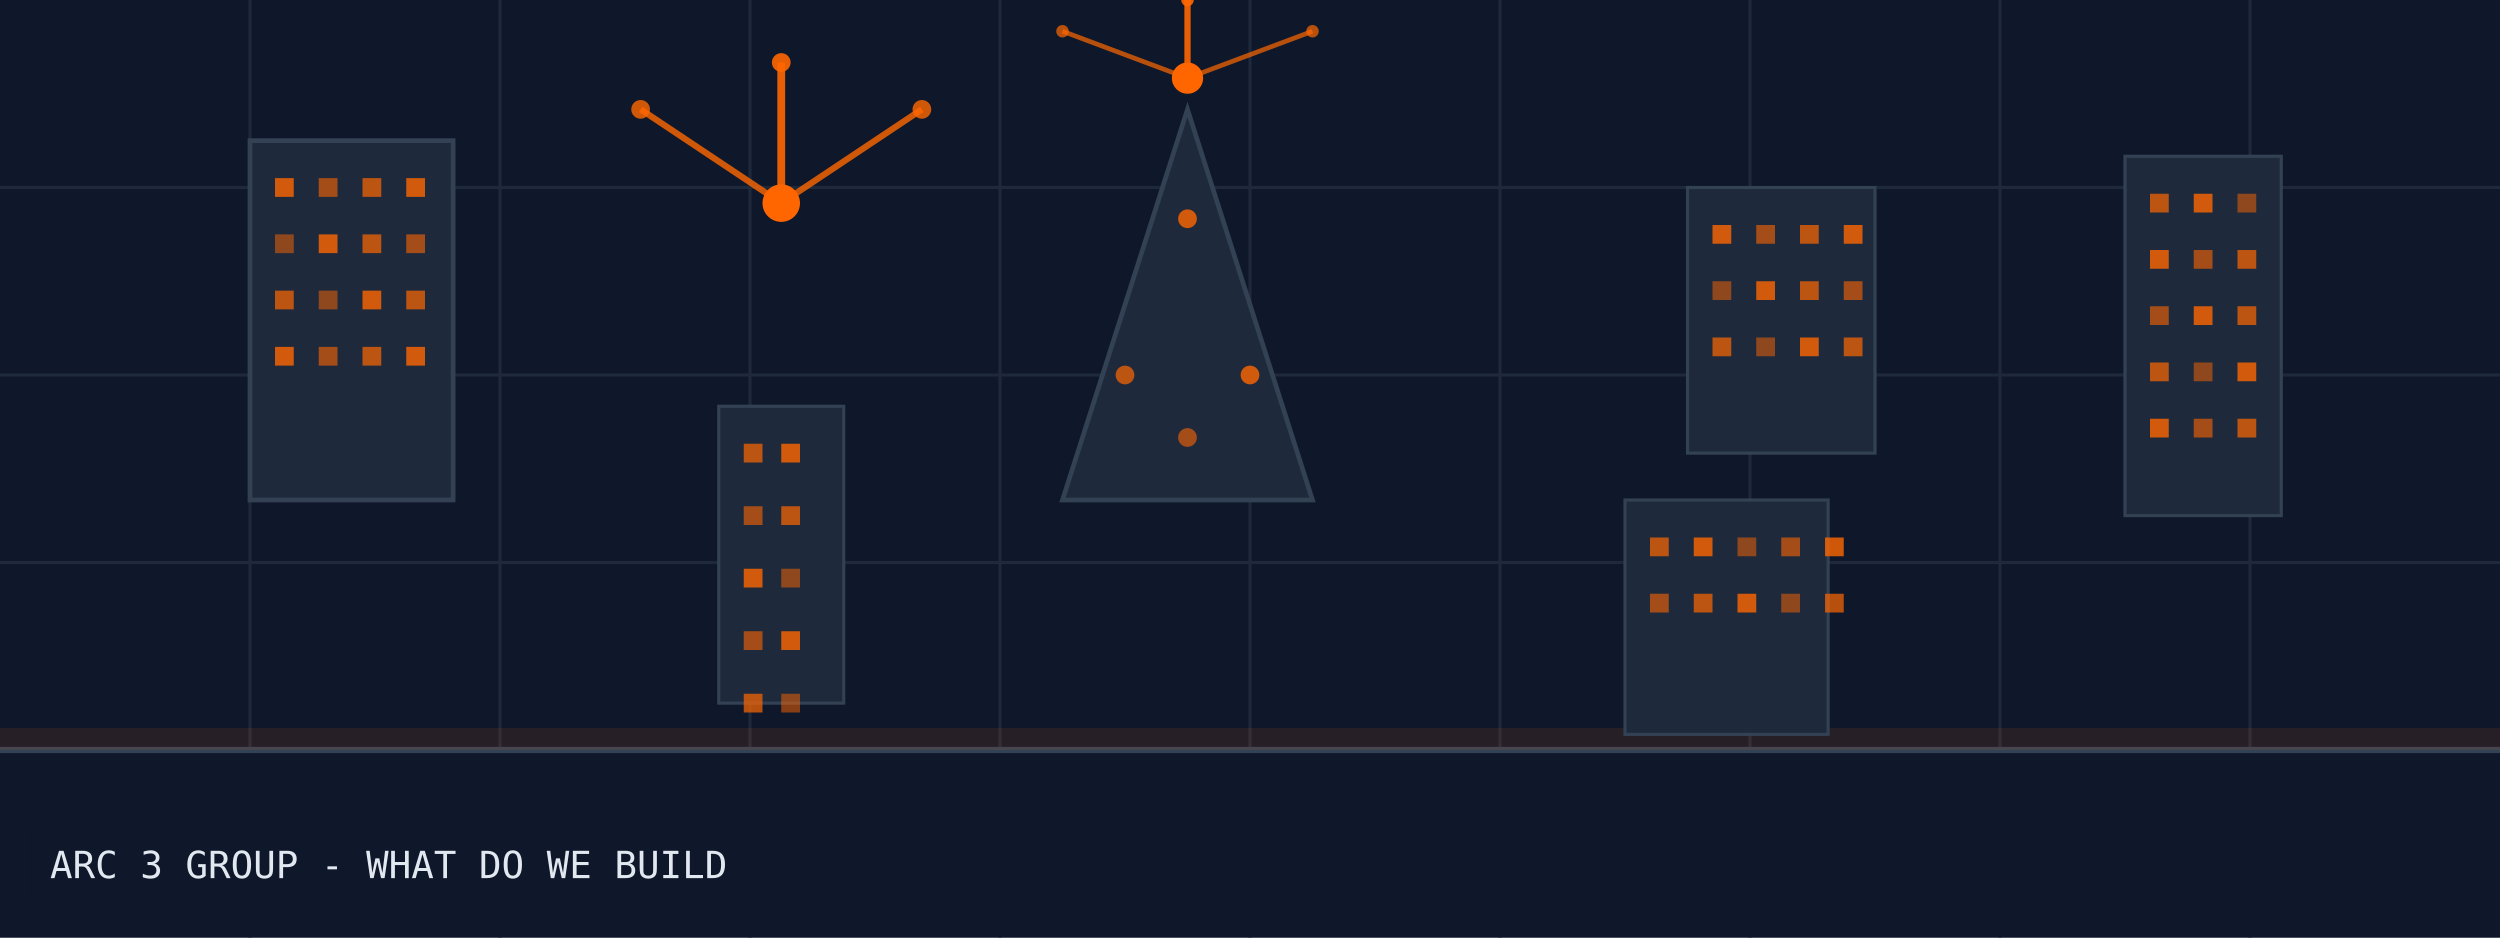
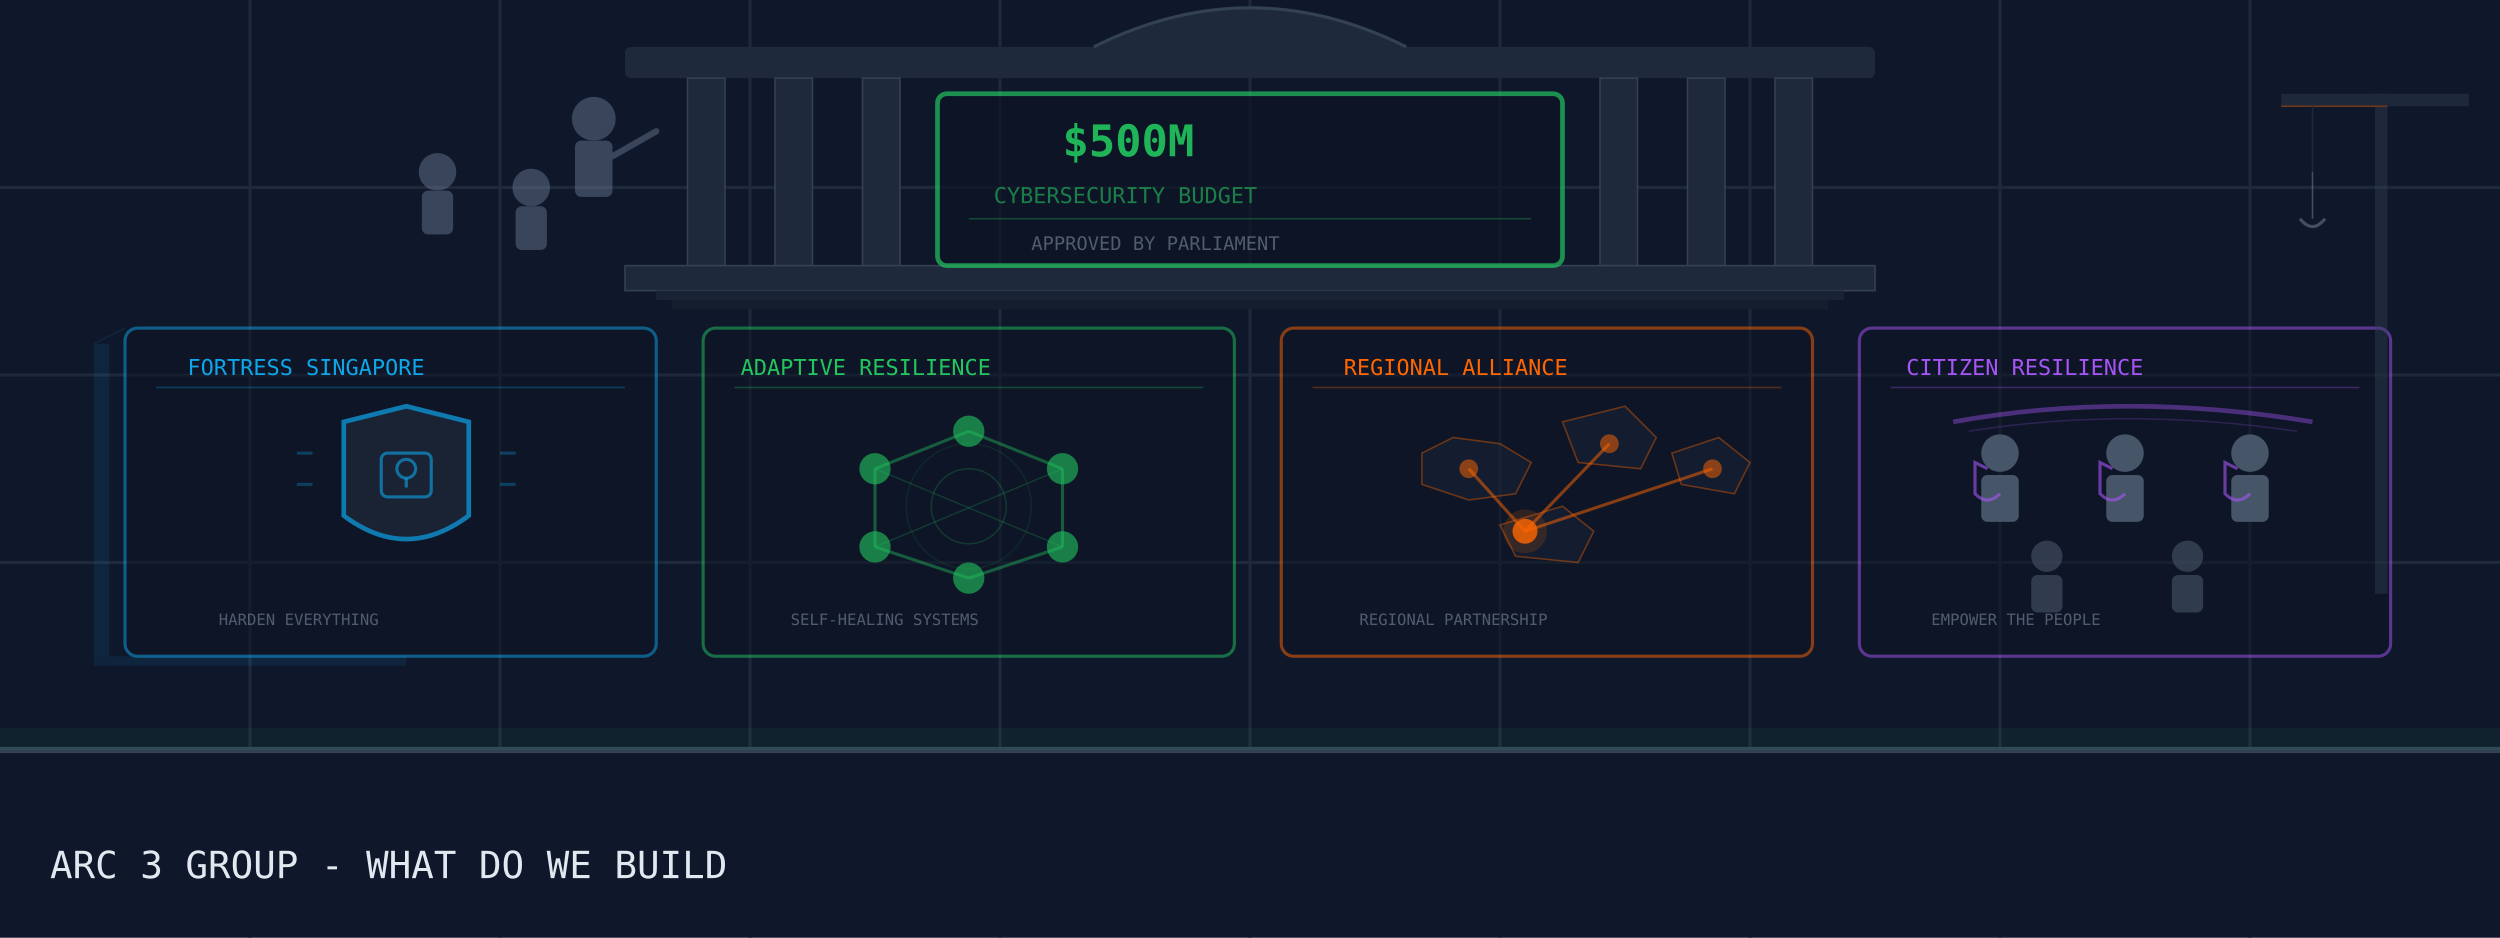
<svg xmlns="http://www.w3.org/2000/svg" viewBox="0 0 800 300" width="800" height="300">
  <rect width="800" height="300" fill="#0f172a" />
  <line x1="80" y1="0" x2="80" y2="300" stroke="#1e293b" stroke-width="1" />
  <line x1="160" y1="0" x2="160" y2="300" stroke="#1e293b" stroke-width="1" />
  <line x1="240" y1="0" x2="240" y2="300" stroke="#1e293b" stroke-width="1" />
  <line x1="320" y1="0" x2="320" y2="300" stroke="#1e293b" stroke-width="1" />
  <line x1="400" y1="0" x2="400" y2="300" stroke="#1e293b" stroke-width="1" />
  <line x1="480" y1="0" x2="480" y2="300" stroke="#1e293b" stroke-width="1" />
  <line x1="560" y1="0" x2="560" y2="300" stroke="#1e293b" stroke-width="1" />
  <line x1="640" y1="0" x2="640" y2="300" stroke="#1e293b" stroke-width="1" />
  <line x1="720" y1="0" x2="720" y2="300" stroke="#1e293b" stroke-width="1" />
  <line x1="0" y1="60" x2="800" y2="60" stroke="#1e293b" stroke-width="1" />
  <line x1="0" y1="120" x2="800" y2="120" stroke="#1e293b" stroke-width="1" />
  <line x1="0" y1="180" x2="800" y2="180" stroke="#1e293b" stroke-width="1" />
  <line x1="0" y1="240" x2="800" y2="240" stroke="#1e293b" stroke-width="1" />
+   <rect x="200" y="15" width="400" height="10" rx="2" fill="#1e293b" />
+   <path d="M350,15 Q400,-10 450,15" fill="#1e293b" stroke="#334155" stroke-width="1" />
+   <rect x="220" y="25" width="12" height="60" fill="#1e293b" stroke="#334155" stroke-width="0.5" />
+   <rect x="248" y="25" width="12" height="60" fill="#1e293b" stroke="#334155" stroke-width="0.5" />
+   <rect x="276" y="25" width="12" height="60" fill="#1e293b" stroke="#334155" stroke-width="0.5" />
+   <rect x="512" y="25" width="12" height="60" fill="#1e293b" stroke="#334155" stroke-width="0.5" />
+   <rect x="540" y="25" width="12" height="60" fill="#1e293b" stroke="#334155" stroke-width="0.5" />
+   <rect x="568" y="25" width="12" height="60" fill="#1e293b" stroke="#334155" stroke-width="0.5" />
+   <rect x="200" y="85" width="400" height="8" fill="#1e293b" stroke="#334155" stroke-width="0.5" />
+   <rect x="210" y="93" width="380" height="3" fill="#192336" />
+   <rect x="215" y="96" width="370" height="3" fill="#151e2e" />
+   <rect x="300" y="30" width="200" height="55" rx="3" fill="#0c1322" stroke="#22c55e" stroke-width="1.5" opacity="0.7" />
+   <text x="340" y="50" font-family="monospace" font-size="14" fill="#22c55e" opacity="0.9" font-weight="bold">$500M</text>
+   <text x="318" y="65" font-family="monospace" font-size="7" fill="#22c55e" opacity="0.6">CYBERSECURITY BUDGET</text>
+   <line x1="310" y1="70" x2="490" y2="70" stroke="#22c55e" stroke-width="0.5" opacity="0.3" />
+   <text x="330" y="80" font-family="monospace" font-size="6" fill="#94a3b8" opacity="0.5">APPROVED BY PARLIAMENT</text>
+   <rect x="40" y="105" width="170" height="105" rx="4" fill="#0c1322" stroke="#0ea5e9" stroke-width="1" opacity="0.5" />
+   <text x="60" y="120" font-family="monospace" font-size="7" fill="#0ea5e9">FORTRESS SINGAPORE</text>
+   <line x1="50" y1="124" x2="200" y2="124" stroke="#0ea5e9" stroke-width="0.5" opacity="0.3" />
+   <path d="M110,135 L130,130 L150,135 L150,165 Q130,180 110,165 Z" fill="#1e293b" stroke="#0ea5e9" stroke-width="1.5" opacity="0.7" />
+   <rect x="122" y="145" width="16" height="14" rx="2" fill="none" stroke="#0ea5e9" stroke-width="1" opacity="0.6" />
+   <circle cx="130" cy="150" r="3" fill="none" stroke="#0ea5e9" stroke-width="1" opacity="0.6" />
+   <line x1="130" y1="153" x2="130" y2="156" stroke="#0ea5e9" stroke-width="1" opacity="0.6" />
+   <path d="M95,145 L100,145" stroke="#0ea5e9" stroke-width="1" opacity="0.3" />
+   <path d="M95,155 L100,155" stroke="#0ea5e9" stroke-width="1" opacity="0.3" />
+   <path d="M160,145 L165,145" stroke="#0ea5e9" stroke-width="1" opacity="0.3" />
+   <path d="M160,155 L165,155" stroke="#0ea5e9" stroke-width="1" opacity="0.3" />
+   <text x="70" y="200" font-family="monospace" font-size="5" fill="#94a3b8" opacity="0.5">HARDEN EVERYTHING</text>
+   <rect x="225" y="105" width="170" height="105" rx="4" fill="#0c1322" stroke="#22c55e" stroke-width="1" opacity="0.5" />
+   <text x="237" y="120" font-family="monospace" font-size="7" fill="#22c55e">ADAPTIVE RESILIENCE</text>
+   <line x1="235" y1="124" x2="385" y2="124" stroke="#22c55e" stroke-width="0.5" opacity="0.3" />
+   <circle cx="280" cy="150" r="5" fill="#22c55e" opacity="0.6" />
+   <circle cx="310" cy="138" r="5" fill="#22c55e" opacity="0.6" />
+   <circle cx="340" cy="150" r="5" fill="#22c55e" opacity="0.6" />
+   <circle cx="280" cy="175" r="5" fill="#22c55e" opacity="0.6" />
+   <circle cx="310" cy="185" r="5" fill="#22c55e" opacity="0.6" />
+   <circle cx="340" cy="175" r="5" fill="#22c55e" opacity="0.6" />
+   <line x1="280" y1="150" x2="310" y2="138" stroke="#22c55e" stroke-width="1" opacity="0.4" />
+   <line x1="310" y1="138" x2="340" y2="150" stroke="#22c55e" stroke-width="1" opacity="0.4" />
+   <line x1="280" y1="150" x2="280" y2="175" stroke="#22c55e" stroke-width="1" opacity="0.4" />
+   <line x1="340" y1="150" x2="340" y2="175" stroke="#22c55e" stroke-width="1" opacity="0.4" />
+   <line x1="280" y1="175" x2="310" y2="185" stroke="#22c55e" stroke-width="1" opacity="0.4" />
+   <line x1="310" y1="185" x2="340" y2="175" stroke="#22c55e" stroke-width="1" opacity="0.4" />
+   <line x1="280" y1="150" x2="340" y2="175" stroke="#22c55e" stroke-width="0.5" opacity="0.2" />
+   <line x1="340" y1="150" x2="280" y2="175" stroke="#22c55e" stroke-width="0.5" opacity="0.2" />
+   <circle cx="310" cy="162" r="12" fill="none" stroke="#22c55e" stroke-width="0.5" opacity="0.2" />
+   <circle cx="310" cy="162" r="20" fill="none" stroke="#22c55e" stroke-width="0.5" opacity="0.1" />
+   <text x="253" y="200" font-family="monospace" font-size="5" fill="#94a3b8" opacity="0.5">SELF-HEALING SYSTEMS</text>
+   <rect x="410" y="105" width="170" height="105" rx="4" fill="#0c1322" stroke="#FF6600" stroke-width="1" opacity="0.5" />
+   <text x="430" y="120" font-family="monospace" font-size="7" fill="#FF6600">REGIONAL ALLIANCE</text>
+   <line x1="420" y1="124" x2="570" y2="124" stroke="#FF6600" stroke-width="0.5" opacity="0.3" />
+   <polygon points="455,145 465,140 480,142 490,148 485,158 470,160 455,155" fill="#1e293b" stroke="#FF6600" stroke-width="0.5" opacity="0.4" />
+   <polygon points="500,135 520,130 530,140 525,150 505,148" fill="#1e293b" stroke="#FF6600" stroke-width="0.5" opacity="0.4" />
+   <polygon points="535,145 550,140 560,148 555,158 538,155" fill="#1e293b" stroke="#FF6600" stroke-width="0.5" opacity="0.4" />
+   <polygon points="480,168 500,162 510,170 505,180 485,178" fill="#1e293b" stroke="#FF6600" stroke-width="0.5" opacity="0.4" />
+   <circle cx="488" cy="170" r="4" fill="#FF6600" opacity="0.8" />
+   <circle cx="488" cy="170" r="7" fill="#FF6600" opacity="0.15" />
+   <line x1="488" y1="170" x2="470" y2="150" stroke="#FF6600" stroke-width="1" opacity="0.5" />
+   <line x1="488" y1="170" x2="515" y2="142" stroke="#FF6600" stroke-width="1" opacity="0.5" />
+   <line x1="488" y1="170" x2="548" y2="150" stroke="#FF6600" stroke-width="1" opacity="0.5" />
+   <circle cx="470" cy="150" r="3" fill="#FF6600" opacity="0.5" />
+   <circle cx="515" cy="142" r="3" fill="#FF6600" opacity="0.5" />
+   <circle cx="548" cy="150" r="3" fill="#FF6600" opacity="0.5" />
+   <text x="435" y="200" font-family="monospace" font-size="5" fill="#94a3b8" opacity="0.5">REGIONAL PARTNERSHIP</text>
+   <rect x="595" y="105" width="170" height="105" rx="4" fill="#0c1322" stroke="#a855f7" stroke-width="1" opacity="0.5" />
+   <text x="610" y="120" font-family="monospace" font-size="7" fill="#a855f7">CITIZEN RESILIENCE</text>
+   <line x1="605" y1="124" x2="755" y2="124" stroke="#a855f7" stroke-width="0.5" opacity="0.3" />
+   <g>
+     <circle cx="640" cy="145" r="6" fill="#475569" />
+     <rect x="634" y="152" width="12" height="15" rx="2" fill="#475569" />
+     <path d="M636,150 L632,148 L632,158 Q636,162 640,158" fill="none" stroke="#a855f7" stroke-width="1" opacity="0.6" />
+     <circle cx="680" cy="145" r="6" fill="#475569" />
+     <rect x="674" y="152" width="12" height="15" rx="2" fill="#475569" />
+     <path d="M676,150 L672,148 L672,158 Q676,162 680,158" fill="none" stroke="#a855f7" stroke-width="1" opacity="0.6" />
+     <circle cx="720" cy="145" r="6" fill="#475569" />
+     <rect x="714" y="152" width="12" height="15" rx="2" fill="#475569" />
+     <path d="M716,150 L712,148 L712,158 Q716,162 720,158" fill="none" stroke="#a855f7" stroke-width="1" opacity="0.6" />
+   </g>
+   <g opacity="0.6">
+     <circle cx="655" cy="178" r="5" fill="#475569" />
+     <rect x="650" y="184" width="10" height="12" rx="2" fill="#475569" />
+     <circle cx="700" cy="178" r="5" fill="#475569" />
+     <rect x="695" y="184" width="10" height="12" rx="2" fill="#475569" />
+   </g>
+   <path d="M625,135 Q680,125 740,135" fill="none" stroke="#a855f7" stroke-width="1.5" opacity="0.4" />
+   <path d="M630,138 Q680,130 735,138" fill="none" stroke="#a855f7" stroke-width="0.5" opacity="0.2" />
+   <text x="618" y="200" font-family="monospace" font-size="5" fill="#94a3b8" opacity="0.5">EMPOWER THE PEOPLE</text>
+   <g opacity="0.5">
+     <circle cx="190" cy="38" r="7" fill="#64748b" />
+     <rect x="184" y="45" width="12" height="18" rx="2" fill="#64748b" />
+     <line x1="196" y1="50" x2="210" y2="42" stroke="#64748b" stroke-width="2" stroke-linecap="round" />
+     <circle cx="140" cy="55" r="6" fill="#64748b" />
+     <rect x="135" y="61" width="10" height="14" rx="2" fill="#64748b" />
+     <circle cx="170" cy="60" r="6" fill="#64748b" />
+     <rect x="165" y="66" width="10" height="14" rx="2" fill="#64748b" />
+   </g>
+   <g opacity="0.4">
+     <rect x="760" y="30" width="4" height="160" fill="#334155" />
+     <rect x="730" y="30" width="60" height="4" fill="#334155" />
+     <line x1="764" y1="34" x2="730" y2="34" stroke="#FF6600" stroke-width="0.5" />
+     <line x1="740" y1="34" x2="740" y2="55" stroke="#334155" stroke-width="0.5" />
+     <line x1="740" y1="55" x2="740" y2="70" stroke="#94a3b8" stroke-width="0.5" />
+     <path d="M736,70 Q740,75 744,70" fill="none" stroke="#94a3b8" stroke-width="1" />
+   </g>
+   <g opacity="0.1">
+     <rect x="30" y="110" width="5" height="100" fill="#0ea5e9" />
+     <rect x="30" y="210" width="100" height="3" fill="#0ea5e9" />
+     <line x1="30" y1="110" x2="40" y2="105" stroke="#0ea5e9" stroke-width="0.5" />
+   </g>
  <rect x="0" y="240" width="800" height="60" fill="#0f172a" />
-   <line x1="0" y1="240" x2="800" y2="240" stroke="#334155" stroke-width="2.0" />
-   <rect x="0" y="233" width="800" height="7" fill="#FF6600" opacity="0.1" />
-   <rect x="80" y="45" width="65" height="115" fill="#1e293b" stroke="#334155" stroke-width="1.5" />
-   <rect x="88" y="57" width="6" height="6" fill="#FF6600" opacity="0.8" />
-   <rect x="102" y="57" width="6" height="6" fill="#FF6600" opacity="0.6" />
-   <rect x="116" y="57" width="6" height="6" fill="#FF6600" opacity="0.7" />
-   <rect x="130" y="57" width="6" height="6" fill="#FF6600" opacity="0.8" />
-   <rect x="88" y="75" width="6" height="6" fill="#FF6600" opacity="0.5" />
-   <rect x="102" y="75" width="6" height="6" fill="#FF6600" opacity="0.8" />
-   <rect x="116" y="75" width="6" height="6" fill="#FF6600" opacity="0.7" />
-   <rect x="130" y="75" width="6" height="6" fill="#FF6600" opacity="0.6" />
-   <rect x="88" y="93" width="6" height="6" fill="#FF6600" opacity="0.7" />
-   <rect x="102" y="93" width="6" height="6" fill="#FF6600" opacity="0.5" />
-   <rect x="116" y="93" width="6" height="6" fill="#FF6600" opacity="0.8" />
-   <rect x="130" y="93" width="6" height="6" fill="#FF6600" opacity="0.7" />
-   <rect x="88" y="111" width="6" height="6" fill="#FF6600" opacity="0.8" />
-   <rect x="102" y="111" width="6" height="6" fill="#FF6600" opacity="0.6" />
-   <rect x="116" y="111" width="6" height="6" fill="#FF6600" opacity="0.7" />
-   <rect x="130" y="111" width="6" height="6" fill="#FF6600" opacity="0.8" />
-   <circle cx="250" cy="65" r="6" fill="#FF6600" />
-   <line x1="250" y1="65" x2="250" y2="20" stroke="#FF6600" stroke-width="2.5" opacity="0.9" />
-   <circle cx="250" cy="20" r="3" fill="#FF6600" opacity="0.9" />
-   <line x1="250" y1="65" x2="295" y2="35" stroke="#FF6600" stroke-width="2" opacity="0.8" />
-   <circle cx="295" cy="35" r="3" fill="#FF6600" opacity="0.8" />
-   <line x1="250" y1="65" x2="205" y2="35" stroke="#FF6600" stroke-width="2" opacity="0.8" />
-   <circle cx="205" cy="35" r="3" fill="#FF6600" opacity="0.8" />
-   <rect x="230" y="130" width="40" height="95" fill="#1e293b" stroke="#334155" stroke-width="1" />
-   <rect x="238" y="142" width="6" height="6" fill="#FF6600" opacity="0.7" />
-   <rect x="250" y="142" width="6" height="6" fill="#FF6600" opacity="0.8" />
-   <rect x="238" y="162" width="6" height="6" fill="#FF6600" opacity="0.6" />
-   <rect x="250" y="162" width="6" height="6" fill="#FF6600" opacity="0.7" />
-   <rect x="238" y="182" width="6" height="6" fill="#FF6600" opacity="0.8" />
-   <rect x="250" y="182" width="6" height="6" fill="#FF6600" opacity="0.5" />
-   <rect x="238" y="202" width="6" height="6" fill="#FF6600" opacity="0.6" />
-   <rect x="250" y="202" width="6" height="6" fill="#FF6600" opacity="0.8" />
-   <rect x="238" y="222" width="6" height="6" fill="#FF6600" opacity="0.7" />
-   <rect x="250" y="222" width="6" height="6" fill="#FF6600" opacity="0.5" />
-   <polygon points="380,35 420,160 340,160" fill="#1e293b" stroke="#334155" stroke-width="1.5" />
-   <circle cx="380" cy="70" r="3" fill="#FF6600" opacity="0.8" />
-   <circle cx="360" cy="120" r="3" fill="#FF6600" opacity="0.7" />
-   <circle cx="400" cy="120" r="3" fill="#FF6600" opacity="0.8" />
-   <circle cx="380" cy="140" r="3" fill="#FF6600" opacity="0.6" />
-   <circle cx="380" cy="25" r="5" fill="#FF6600" />
-   <line x1="380" y1="25" x2="380" y2="0" stroke="#FF6600" stroke-width="2" opacity="0.9" />
-   <circle cx="380" cy="0" r="2" fill="#FF6600" opacity="0.9" />
-   <line x1="380" y1="25" x2="420" y2="10" stroke="#FF6600" stroke-width="1.5" opacity="0.7" />
-   <circle cx="420" cy="10" r="2" fill="#FF6600" opacity="0.7" />
-   <line x1="380" y1="25" x2="340" y2="10" stroke="#FF6600" stroke-width="1.5" opacity="0.7" />
-   <circle cx="340" cy="10" r="2" fill="#FF6600" opacity="0.7" />
-   <rect x="540" y="60" width="60" height="85" fill="#1e293b" stroke="#334155" stroke-width="1" />
-   <rect x="548" y="72" width="6" height="6" fill="#FF6600" opacity="0.8" />
-   <rect x="562" y="72" width="6" height="6" fill="#FF6600" opacity="0.6" />
-   <rect x="576" y="72" width="6" height="6" fill="#FF6600" opacity="0.7" />
-   <rect x="590" y="72" width="6" height="6" fill="#FF6600" opacity="0.8" />
-   <rect x="548" y="90" width="6" height="6" fill="#FF6600" opacity="0.5" />
-   <rect x="562" y="90" width="6" height="6" fill="#FF6600" opacity="0.8" />
-   <rect x="576" y="90" width="6" height="6" fill="#FF6600" opacity="0.7" />
-   <rect x="590" y="90" width="6" height="6" fill="#FF6600" opacity="0.6" />
-   <rect x="548" y="108" width="6" height="6" fill="#FF6600" opacity="0.7" />
-   <rect x="562" y="108" width="6" height="6" fill="#FF6600" opacity="0.5" />
-   <rect x="576" y="108" width="6" height="6" fill="#FF6600" opacity="0.8" />
-   <rect x="590" y="108" width="6" height="6" fill="#FF6600" opacity="0.7" />
-   <rect x="520" y="160" width="65" height="75" fill="#1e293b" stroke="#334155" stroke-width="1" />
-   <rect x="528" y="172" width="6" height="6" fill="#FF6600" opacity="0.7" />
-   <rect x="542" y="172" width="6" height="6" fill="#FF6600" opacity="0.8" />
-   <rect x="556" y="172" width="6" height="6" fill="#FF6600" opacity="0.5" />
-   <rect x="570" y="172" width="6" height="6" fill="#FF6600" opacity="0.6" />
-   <rect x="584" y="172" width="6" height="6" fill="#FF6600" opacity="0.8" />
-   <rect x="528" y="190" width="6" height="6" fill="#FF6600" opacity="0.6" />
-   <rect x="542" y="190" width="6" height="6" fill="#FF6600" opacity="0.7" />
-   <rect x="556" y="190" width="6" height="6" fill="#FF6600" opacity="0.8" />
-   <rect x="570" y="190" width="6" height="6" fill="#FF6600" opacity="0.5" />
-   <rect x="584" y="190" width="6" height="6" fill="#FF6600" opacity="0.7" />
-   <rect x="680" y="50" width="50" height="115" fill="#1e293b" stroke="#334155" stroke-width="1" />
-   <rect x="688" y="62" width="6" height="6" fill="#FF6600" opacity="0.7" />
-   <rect x="702" y="62" width="6" height="6" fill="#FF6600" opacity="0.8" />
-   <rect x="716" y="62" width="6" height="6" fill="#FF6600" opacity="0.5" />
-   <rect x="688" y="80" width="6" height="6" fill="#FF6600" opacity="0.8" />
-   <rect x="702" y="80" width="6" height="6" fill="#FF6600" opacity="0.6" />
-   <rect x="716" y="80" width="6" height="6" fill="#FF6600" opacity="0.7" />
-   <rect x="688" y="98" width="6" height="6" fill="#FF6600" opacity="0.6" />
-   <rect x="702" y="98" width="6" height="6" fill="#FF6600" opacity="0.8" />
-   <rect x="716" y="98" width="6" height="6" fill="#FF6600" opacity="0.7" />
-   <rect x="688" y="116" width="6" height="6" fill="#FF6600" opacity="0.7" />
-   <rect x="702" y="116" width="6" height="6" fill="#FF6600" opacity="0.5" />
-   <rect x="716" y="116" width="6" height="6" fill="#FF6600" opacity="0.8" />
-   <rect x="688" y="134" width="6" height="6" fill="#FF6600" opacity="0.8" />
-   <rect x="702" y="134" width="6" height="6" fill="#FF6600" opacity="0.6" />
-   <rect x="716" y="134" width="6" height="6" fill="#FF6600" opacity="0.7" />
-   <rect x="10" y="266" width="204" height="22" fill="#0f172a" opacity="0.85" />
+   <line x1="0" y1="240" x2="800" y2="240" stroke="#334155" stroke-width="2" />
+   <rect x="0" y="233" width="800" height="7" fill="#22c55e" opacity="0.06" />
+   <rect x="10" y="266" width="260" height="22" fill="#0f172a" opacity="0.85" />
  <text x="16" y="281" font-family="monospace" font-size="12" fill="#e2e8f0">ARC 3 GROUP - WHAT DO WE BUILD</text>
</svg>
